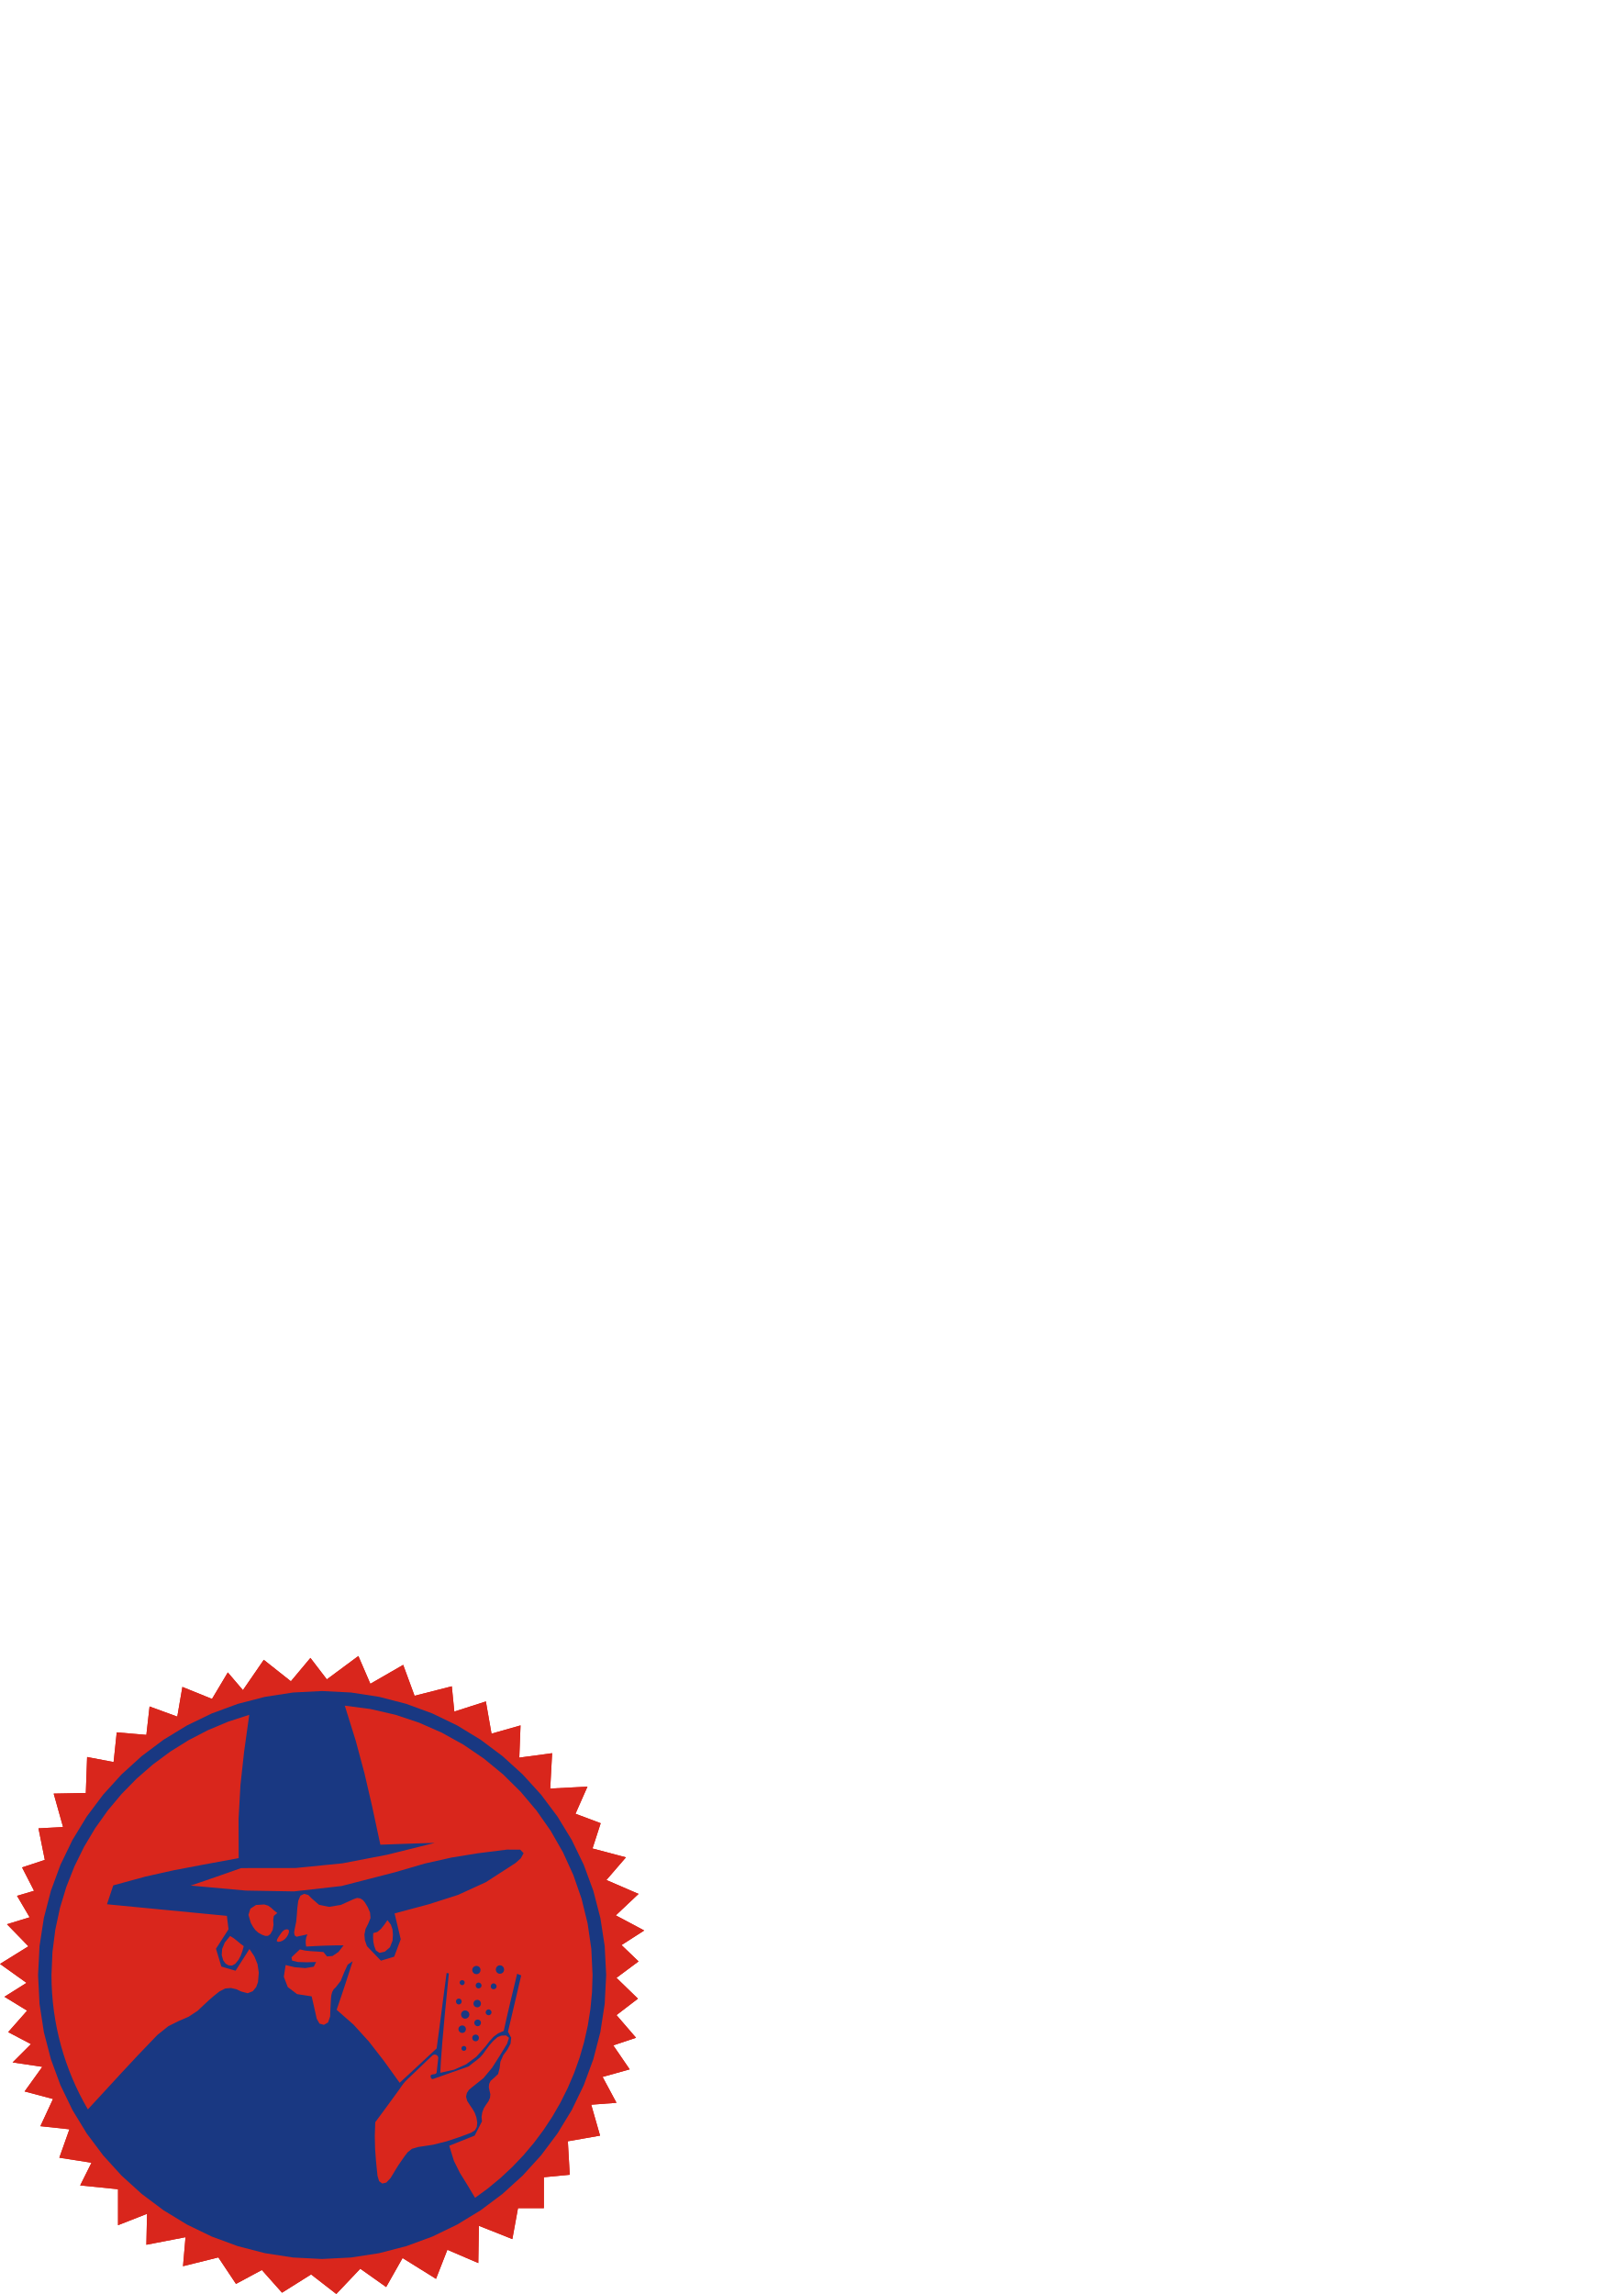
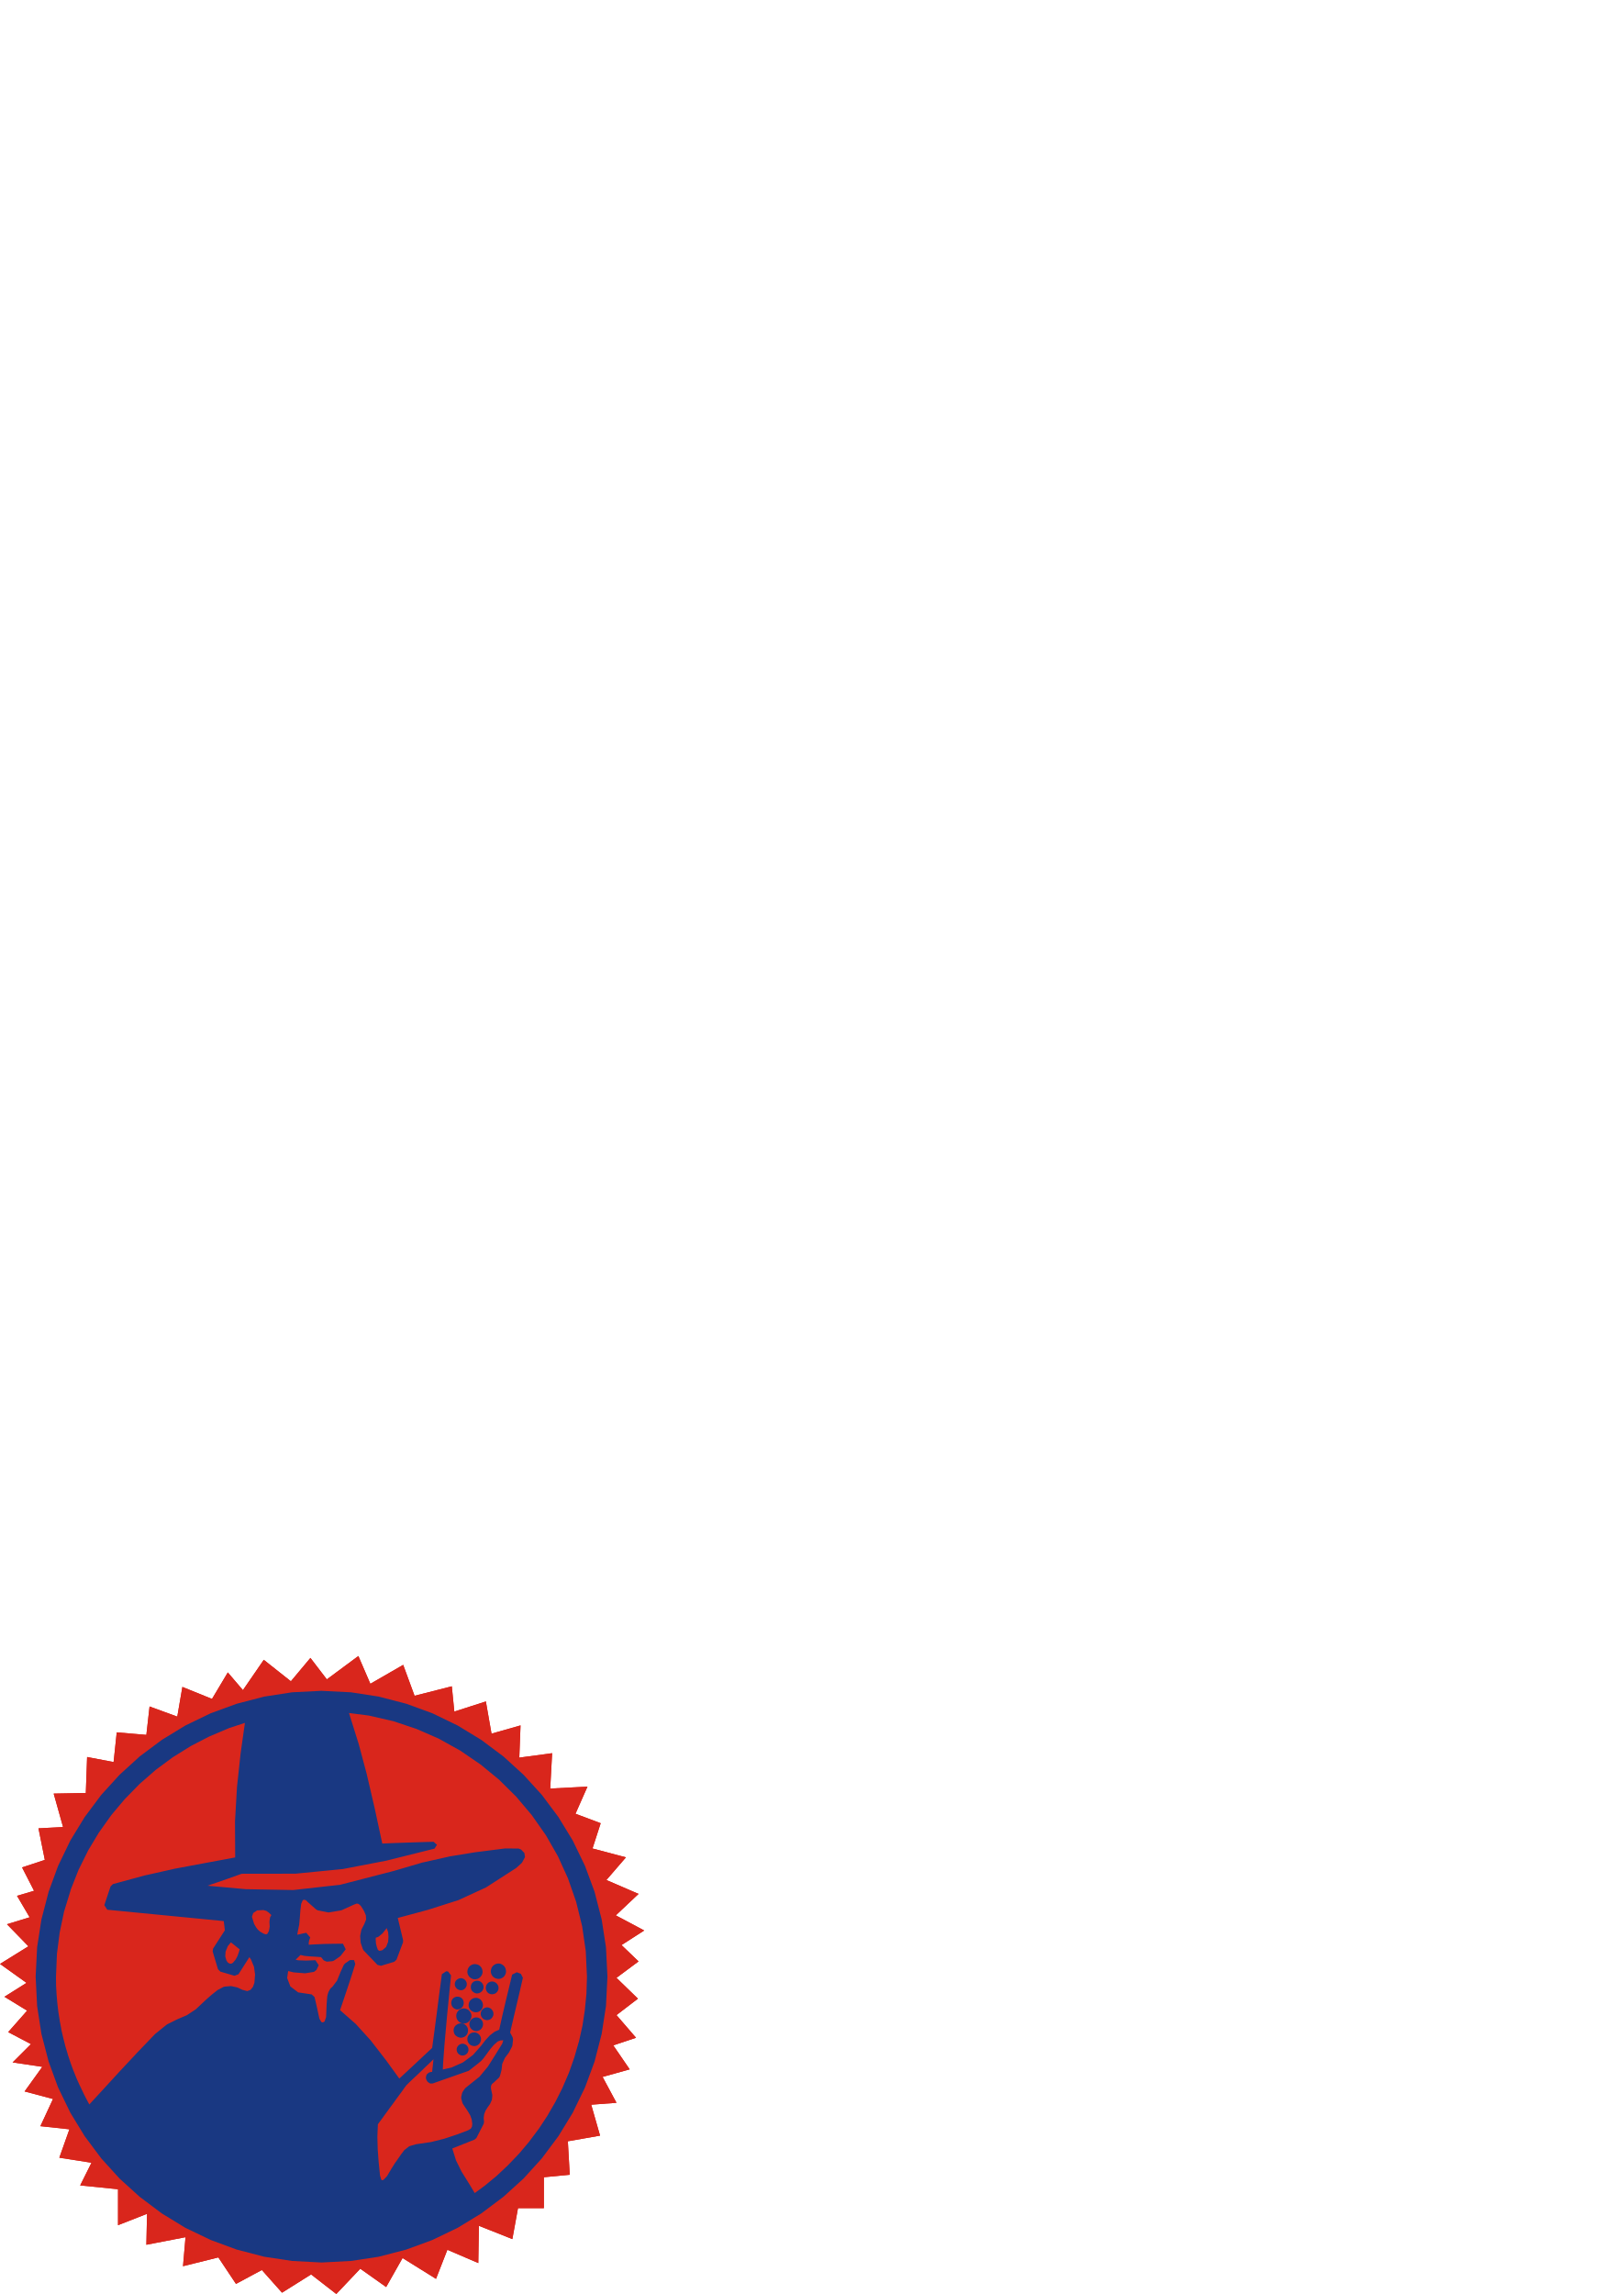
<svg xmlns="http://www.w3.org/2000/svg" id="svg3004" version="1.1" width="745" height="1052.5" xml:space="preserve">
  <defs id="defs3008" />
  <g id="g3893" transform="matrix(1.25,0,0,-1.25,0,1052.5)" style="display:inline">
    <path id="path3895" transform="matrix(0.8,0,0,-0.8,0,842)" d="M 164.438,759.781 149.969,770.5 l -7.531,-9.844 -8.969,10.719 -12.438,-9.844 -9.562,13.906 -6.938,-8.125 -7.25,12.156 -13.594,-5.5 -2.344,13.625 -12.719,-4.656 -1.469,13.031 -13.594,-1.156 -1.438,13.625 -12.156,-2.312 -0.594,16.5 -14.75,0.281 4.312,15.344 -11.281,0.594 2.906,14.469 -10.438,3.469 5.5,10.719 -7.812,2.312 5.781,9.844 -10.406,3.188 9.844,10.125 L 0,901.062 l 12.156,8.688 -10.125,6.375 10.406,6.375 -8.688,9.844 10.438,5.5 -8.406,8.406 13.625,2.031 -8.125,11.281 13.031,3.469 -5.781,12.469 13.312,1.438 -4.625,13.031 14.75,2.312 -5.188,10.406 17.375,1.75 0,16.5 13.312,-5.219 -0.312,14.187 17.969,-3.469 -1.156,13.312 16.219,-4.031 8.094,12.156 11.875,-6.375 9.25,10.406 13.344,-8.375 11.562,8.969 11,-11.594 11.875,8.406 7.531,-13.312 15.344,9.562 5.219,-13.344 14.188,6.094 0.281,-17.094 15.344,6.094 2.594,-14.188 11.875,0 0,-14.188 11.875,-1.156 -0.875,-15.344 14.781,-2.594 -4.062,-14.188 11.594,-0.875 -6.375,-11.875 12.438,-3.469 -7.531,-11 10.438,-3.5 L 282.875,924.531 292.719,917 282.875,907.438 293,899.906 l -7.812,-7.5 10.406,-6.688 -13.031,-6.938 10.438,-9.844 -14.75,-6.375 8.969,-10.406 -15.344,-4.062 3.75,-11.594 -11.562,-4.344 5.5,-12.438 -17.094,0.875 0.875,-16.219 -15.062,2.031 0.562,-14.781 -13.312,3.781 -2.594,-14.781 -14.469,4.656 -1.156,-11.594 -17.094,4.344 -5.219,-14.188 -15.062,8.688 z" style="fill:#d9261c;fill-opacity:1;fill-rule:nonzero;stroke:none" />
  </g>
  <g style="display:inline" transform="matrix(1.25,0,0,-1.25,0,1052.5)" id="g3032">
    <path style="fill:#d9261c;fill-opacity:1;fill-rule:nonzero;stroke:none" d="M 164.438,759.781 149.969,770.5 l -7.531,-9.844 -8.969,10.719 -12.438,-9.844 -9.562,13.906 -6.938,-8.125 -7.25,12.156 -13.594,-5.5 -2.344,13.625 -12.719,-4.656 -1.469,13.031 -13.594,-1.156 -1.438,13.625 -12.156,-2.312 -0.594,16.5 -14.75,0.281 4.312,15.344 -11.281,0.594 2.906,14.469 -10.438,3.469 5.5,10.719 -7.812,2.312 5.781,9.844 -10.406,3.188 9.844,10.125 L 0,901.062 l 12.156,8.688 -10.125,6.375 10.406,6.375 -8.688,9.844 10.438,5.5 -8.406,8.406 13.625,2.031 -8.125,11.281 13.031,3.469 -5.781,12.469 13.312,1.438 -4.625,13.031 14.75,2.312 -5.188,10.406 17.375,1.75 0,16.5 13.312,-5.219 -0.312,14.187 17.969,-3.469 -1.156,13.312 16.219,-4.031 8.094,12.156 11.875,-6.375 9.25,10.406 13.344,-8.375 11.562,8.969 11,-11.594 11.875,8.406 7.531,-13.312 15.344,9.562 5.219,-13.344 14.188,6.094 0.281,-17.094 15.344,6.094 2.594,-14.188 11.875,0 0,-14.188 11.875,-1.156 -0.875,-15.344 14.781,-2.594 -4.062,-14.188 11.594,-0.875 -6.375,-11.875 12.438,-3.469 -7.531,-11 10.438,-3.5 L 282.875,924.531 292.719,917 282.875,907.438 293,899.906 l -7.812,-7.5 10.406,-6.688 -13.031,-6.938 10.438,-9.844 -14.75,-6.375 8.969,-10.406 -15.344,-4.062 3.75,-11.594 -11.562,-4.344 5.5,-12.438 -17.094,0.875 0.875,-16.219 -15.062,2.031 0.562,-14.781 -13.312,3.781 -2.594,-14.781 -14.469,4.656 -1.156,-11.594 -17.094,4.344 -5.219,-14.188 -15.062,8.688 z M 147.5,774.5 l 13.547,0.684 13.156,2.008 12.698,3.265 12.174,4.456 11.582,5.58 10.925,6.637 10.2,7.628 9.409,8.552 8.552,9.409 7.628,10.2 6.637,10.925 5.58,11.582 4.456,12.174 3.265,12.698 2.008,13.156 L 280,907 l -0.684,13.547 -2.008,13.156 -3.265,12.698 -4.456,12.174 -5.58,11.582 -6.637,10.925 -7.628,10.2 -8.552,9.409 -9.409,8.552 -10.2,7.628 -10.925,6.637 -11.582,5.58 -12.174,4.456 -12.698,3.265 -13.156,2.008 -13.547,0.684 -13.547,-0.684 -13.156,-2.008 -12.698,-3.265 -12.174,-4.456 -11.582,-5.58 -10.925,-6.637 -10.2,-7.628 -9.409,-8.552 -8.552,-9.409 L 37.629,981.082 30.992,970.157 25.413,958.575 20.957,946.401 17.692,933.703 15.684,920.547 15,907 l 0.684,-13.547 2.008,-13.156 3.265,-12.698 4.456,-12.174 5.58,-11.582 6.637,-10.925 7.628,-10.2 8.552,-9.409 9.409,-8.552 10.2,-7.628 10.925,-6.637 11.582,-5.58 12.174,-4.456 12.698,-3.265 13.156,-2.008 z" transform="matrix(0.8,0,0,-0.8,0,842)" id="rect3106" />
  </g>
  <g id="g3012" transform="matrix(1.25,0,0,-1.25,0,1052.5)" style="display:inline">
-     <path d="m 222.513,117.084 -0.541,-10.614 -1.588,-10.317 -2.581,-9.967 -3.52,-9.563 -4.406,-9.106 -5.239,-8.595 -6.018,-8.031 -6.744,-7.413 -7.417,-6.741 -8.036,-6.016 -8.601,-5.237 -9.113,-4.405 -9.572,-3.52 -9.977,-2.58 -10.329,-1.587 -10.627,-0.541 -10.614,0.541 -10.317,1.587 -9.967,2.58 -9.563,3.52 -9.106,4.405 -8.595,5.237 -8.031,6.016 -7.413,6.741 -6.741,7.413 -6.016,8.031 -5.237,8.595 -4.405,9.106 -3.52,9.563 -2.58,9.967 -1.587,10.317 -0.541,10.614 0.541,10.614 1.587,10.317 2.58,9.967 3.52,9.563 4.405,9.106 5.237,8.595 6.016,8.031 6.741,7.413 7.413,6.741 8.031,6.016 8.595,5.237 9.106,4.405 9.563,3.52 9.967,2.58 10.317,1.587 10.614,0.541 10.627,-0.541 10.329,-1.587 9.977,-2.58 9.572,-3.52 9.113,-4.405 8.601,-5.237 8.036,-6.016 7.417,-6.741 6.744,-7.413 6.018,-8.031 5.239,-8.595 4.406,-9.106 3.52,-9.563 2.581,-9.967 1.588,-10.317 z m -4.999,0 -0.198,-6.292 -0.587,-6.192 -0.963,-6.08 -1.328,-5.955 -1.681,-5.818 -2.022,-5.669 -2.351,-5.508 -2.668,-5.334 -2.973,-5.148 -3.266,-4.949 -3.548,-4.738 -3.817,-4.515 -4.075,-4.279 -4.32,-4.031 -4.554,-3.771 -4.776,-3.498 -2.971,4.957 -2.607,4.202 -2.187,4.398 -1.712,5.545 9.327,3.731 2.686,5.223 -0.155,1.627 0.258,1.655 0.579,1.544 0.81,1.292 0.901,1.267 0.544,1.26 0.139,1.302 -0.316,1.393 -0.252,1.201 0.14,1.243 0.532,1.103 0.923,0.781 1.821,1.699 0.548,2.153 0.296,2.391 1.066,2.412 1.506,2.033 1.142,2.145 0.247,2.201 -1.18,2.201 1.303,5.559 1.121,4.775 1.121,4.775 1.303,5.559 -0.401,0.156 -0.345,0.142 -0.345,0.142 -0.401,0.156 -1.315,-5.469 -1.147,-4.762 -1.147,-4.888 -1.315,-5.847 -2.089,-0.92 -1.641,-1.235 -1.474,-1.612 -1.585,-2.053 -3.258,-3.654 -3.783,-2.8 -4.385,-1.961 -5.063,-1.135 0.217,4.221 0.511,6.83 0.93,10.426 1.476,15.008 -0.205,0.037 -0.205,0.037 -0.205,0.037 -0.205,0.037 -0.991,-7.462 -0.837,-6.406 -0.837,-6.392 -0.991,-7.42 -3.654,-3.408 -3.136,-2.925 -3.136,-2.911 -3.654,-3.366 -5.849,8.12 -5.464,7.036 -5.59,6.154 -6.227,5.476 1.687,4.948 1.4,4.192 1.33,4.08 1.477,4.612 -1.838,-1.272 -1.286,-2.804 -1.272,-3.154 -1.797,-2.321 -0.773,-0.739 -0.542,-0.977 -0.332,-1.201 -0.143,-1.411 -0.099,-1.716 -0.078,-1.492 -0.064,-1.492 -0.057,-1.716 -0.769,-2.195 -1.525,-0.873 -1.609,0.456 -1.021,1.792 -0.501,2.248 -0.431,1.912 -0.431,1.884 -0.501,2.164 -5.343,0.82 -3.433,2.603 -1.433,3.764 0.659,4.303 3.302,-0.79 3.917,-0.329 3.106,0.511 0.867,1.728 -3.404,-0.099 -3.236,0.09 -2.173,0.523 -0.215,1.202 0.73,0.717 0.688,0.654 0.744,0.696 0.898,0.843 2.024,-0.445 2.024,-0.208 2.164,-0.124 2.444,-0.194 1.312,-1.609 2.018,0.154 2.2,1.497 1.857,2.42 -3.572,-0.028 -3.292,-0.084 -3.292,-0.14 -3.572,-0.196 -0.161,1.14 -0.007,1.098 0.189,1.098 0.427,1.14 -0.746,-0.156 -0.634,-0.142 -0.634,-0.142 -0.746,-0.156 -1.225,-0.282 -0.687,0.487 -0.197,1.075 0.244,1.48 0.513,2.467 0.233,2.439 0.177,2.523 0.345,2.719 0.801,1.892 1.354,0.654 1.507,-0.395 1.263,-1.256 2.695,-2.355 3.703,-0.76 4.346,0.723 4.626,2.094 1.293,0.464 1.16,-0.166 0.978,-0.613 0.747,-0.879 1.068,-1.791 0.816,-1.903 0.173,-2.015 -0.863,-2.127 -0.962,-1.901 -0.409,-2.006 0.164,-2.104 0.759,-2.195 5.132,-5.331 4.866,1.461 2.404,6.399 -2.255,9.484 12.571,3.363 10.773,3.454 10.2,4.671 10.85,7.015 1.945,1.745 1.021,1.864 -1.245,1.291 -4.854,0.024 -10.759,-1.358 -9.619,-1.561 -9.745,-2.191 -11.137,-3.247 -19.458,-5.007 -17.457,-1.978 -17.709,0.302 -20.213,1.834 5,1.706 4.28,1.475 4.266,1.489 4.958,1.748 19.945,0.029 17.231,1.715 16.419,3.156 17.511,4.352 -5.359,-0.157 -4.611,-0.15 -4.625,-0.164 -5.401,-0.199 -3.026,14.102 -2.831,12.199 -3.166,11.807 -4.034,12.927 9.395,-1.23 9.102,-2.094 8.765,-2.914 8.386,-3.69 7.963,-4.423 7.497,-5.112 6.988,-5.757 6.436,-6.359 5.84,-6.917 5.202,-7.431 4.52,-7.901 3.795,-8.328 3.027,-8.711 2.215,-9.05 1.361,-9.346 z M 32.251,67.766 l -1.552,2.755 -1.464,2.807 -1.375,2.858 -1.284,2.906 -1.191,2.953 -1.097,2.998 -1.001,3.041 -0.903,3.082 -0.803,3.122 -0.702,3.159 -0.599,3.195 -0.494,3.228 -0.387,3.26 -0.279,3.29 -0.168,3.319 -0.057,3.345 0.356,8.407 1.049,8.219 1.714,8.001 2.349,7.754 2.954,7.478 3.531,7.172 4.079,6.837 4.598,6.473 5.087,6.08 5.548,5.657 5.98,5.205 6.382,4.724 6.755,4.213 7.1,3.673 7.415,3.104 7.701,2.505 -1.886,-13.528 -1.341,-12.213 -0.697,-12.493 0.044,-14.368 -12.932,-2.381 -10.841,-2.059 -10.463,-2.339 -11.799,-3.22 -2.313,-6.939 44.022,-4.253 0.156,-1.347 0.142,-1.144 0.142,-1.13 0.156,-1.304 -4.601,-7.133 1.981,-6.559 5.212,-1.523 5.093,7.976 1.812,-2.719 1.154,-2.859 0.455,-3.11 -0.287,-3.474 -0.653,-1.795 -1.268,-1.544 -1.856,-0.732 -2.416,0.639 -1.772,0.839 -1.996,0.448 -2.108,-0.196 -2.108,-1.091 -2.118,-1.695 -1.734,-1.513 -1.804,-1.681 -2.328,-2.199 -3.326,-2.195 -3.585,-1.545 -3.823,-1.894 L 57.769,95.074 50.728,87.732 44.758,81.336 38.914,74.981 z m 52.229,63.644 -1.97,-2.396 -0.977,-2.389 -0.138,-2.235 0.548,-1.934 0.845,-1.174 1.16,-0.663 1.258,-0.062 1.139,0.631 1.182,1.434 0.832,1.532 0.609,1.672 0.511,1.854 -1.243,0.919 -1.201,1.003 -1.229,0.975 z m 17.31,8.431 -1.25,0.983 -1.026,0.948 -1.082,0.766 -1.418,0.437 -3.057,-0.201 -2.036,-1.348 -0.72,-2.271 0.888,-2.971 0.809,-1.453 0.851,-1.159 1.047,-0.935 1.397,-0.781 1.173,-0.414 0.991,0.013 0.879,0.642 0.837,1.475 0.321,1.871 -0.106,1.794 0.216,1.528 z m 35.217,-7.387 1.519,0.442 1.344,1.134 1.218,1.54 1.141,1.659 1.246,-1.66 0.61,-1.772 0.148,-1.94 -0.139,-2.164 -0.966,-2.448 -1.841,-1.581 -1.967,-0.462 -1.344,0.909 -0.613,1.631 -0.319,1.568 -0.096,1.554 z m -31.71,-1.343 -0.648,-0.764 -0.788,-0.589 -0.872,-0.379 -0.9,-0.134 -0.494,0.259 0.121,0.637 0.457,0.804 0.513,0.762 0.704,0.999 0.62,0.67 0.648,0.377 0.788,0.118 0.575,-0.305 0.05,-0.739 -0.3,-0.907 z m 71.106,-12.162 -0.118,-0.622 -0.321,-0.497 -0.475,-0.329 -0.58,-0.119 -0.622,0.119 -0.497,0.329 -0.329,0.497 -0.119,0.622 0.119,0.58 0.329,0.475 0.497,0.321 0.622,0.118 0.58,-0.118 0.475,-0.321 0.321,-0.475 z m 8.655,0.149 -0.119,-0.623 -0.329,-0.497 -0.497,-0.329 -0.623,-0.119 -0.579,0.119 -0.474,0.329 -0.321,0.497 -0.118,0.623 0.118,0.591 0.321,0.5 0.474,0.346 0.579,0.129 0.623,-0.129 0.497,-0.346 0.329,-0.5 z m -2.761,-6.193 -0.091,-0.415 -0.245,-0.331 -0.357,-0.219 -0.427,-0.079 -0.415,0.079 -0.331,0.219 -0.219,0.331 -0.079,0.415 0.079,0.427 0.219,0.357 0.331,0.245 0.415,0.091 0.427,-0.091 0.357,-0.245 0.245,-0.357 z m -5.521,0.298 -0.091,-0.384 -0.245,-0.335 -0.357,-0.237 -0.427,-0.09 -0.415,0.09 -0.331,0.237 -0.219,0.335 -0.079,0.384 0.079,0.427 0.219,0.357 0.331,0.245 0.415,0.091 0.427,-0.091 0.357,-0.245 0.245,-0.357 z m -6.193,1.119 -0.077,-0.372 -0.203,-0.309 -0.287,-0.211 -0.329,-0.078 -0.372,0.078 -0.309,0.211 -0.211,0.309 -0.078,0.372 0.078,0.36 0.211,0.283 0.309,0.185 0.372,0.066 0.329,-0.066 0.287,-0.185 0.203,-0.283 z m -1.119,-6.939 -0.079,-0.427 -0.219,-0.357 -0.331,-0.245 -0.415,-0.091 -0.415,0.091 -0.331,0.245 -0.219,0.357 -0.079,0.427 0.079,0.415 0.219,0.331 0.331,0.219 0.415,0.079 0.415,-0.079 0.331,-0.219 0.219,-0.331 z m 7.088,-0.821 -0.105,-0.525 -0.287,-0.427 -0.427,-0.287 -0.525,-0.105 -0.568,0.105 -0.449,0.287 -0.295,0.427 -0.106,0.525 0.106,0.568 0.295,0.449 0.449,0.295 0.568,0.106 0.525,-0.106 0.427,-0.295 0.287,-0.449 z m 3.88,-3.208 -0.09,-0.384 -0.237,-0.335 -0.335,-0.237 -0.384,-0.09 -0.427,0.09 -0.357,0.237 -0.245,0.335 -0.091,0.384 0.091,0.427 0.245,0.357 0.357,0.245 0.427,0.091 0.384,-0.091 0.335,-0.245 0.237,-0.357 z m -8.133,-0.746 -0.129,-0.623 -0.346,-0.497 -0.5,-0.329 -0.591,-0.119 -0.579,0.119 -0.474,0.329 -0.321,0.497 -0.118,0.623 0.118,0.579 0.321,0.474 0.474,0.321 0.579,0.118 0.591,-0.118 0.5,-0.321 0.346,-0.474 z m 4.253,-3.059 -0.092,-0.482 -0.253,-0.405 -0.379,-0.279 -0.47,-0.104 -0.481,0.104 -0.405,0.279 -0.279,0.405 -0.104,0.482 0.104,0.47 0.279,0.379 0.405,0.253 0.481,0.092 0.47,-0.092 0.379,-0.253 0.253,-0.379 z m -5.521,-2.313 -0.105,-0.568 -0.287,-0.449 -0.427,-0.295 -0.525,-0.106 -0.536,0.106 -0.452,0.295 -0.312,0.449 -0.117,0.568 0.117,0.525 0.312,0.427 0.452,0.287 0.536,0.105 0.525,-0.105 0.427,-0.287 0.287,-0.427 z m 4.775,-3.208 -0.092,-0.513 -0.253,-0.401 -0.379,-0.261 -0.47,-0.093 -0.513,0.093 -0.401,0.261 -0.261,0.401 -0.093,0.513 0.093,0.47 0.261,0.379 0.401,0.253 0.513,0.092 0.47,-0.092 0.379,-0.253 0.253,-0.379 z m -4.626,-3.88 -0.067,-0.36 -0.185,-0.283 -0.283,-0.185 -0.36,-0.066 -0.36,0.066 -0.283,0.185 -0.185,0.283 -0.066,0.36 0.066,0.36 0.185,0.283 0.283,0.185 0.36,0.066 0.36,-0.066 0.283,-0.185 0.185,-0.283 z m -33.427,-27.084 -0.176,-5.071 0.111,-4.666 0.349,-4.722 0.538,-5.239 0.589,-1.954 1.155,-0.863 1.477,0.34 1.554,1.655 1.082,1.77 0.914,1.532 0.942,1.504 1.166,1.686 1.039,1.504 1.172,1.518 1.577,1.238 2.256,0.665 5.476,0.826 4.979,1.253 4.601,1.519 4.343,1.624 1.406,0.873 0.721,1.244 0.161,1.566 -0.273,1.839 -0.62,1.755 -0.816,1.426 -0.956,1.384 -1.04,1.629 -0.403,1.525 0.31,1.385 0.786,1.161 1.024,0.853 4.262,3.397 3.199,3.859 2.695,4.223 2.751,4.488 0.743,2.242 -1.069,0.864 -1.783,-0.073 -1.398,-0.57 -1.616,-1.441 -1.294,-1.469 -1.182,-1.581 -1.28,-1.777 -1.057,-1.172 -1.246,-1.039 -1.4,-1.053 -1.519,-1.214 -3.552,-1.247 -3.042,-1.066 -3.028,-1.066 -3.51,-1.247 -0.429,0.108 -0.317,0.479 -0.093,0.577 0.243,0.402 0.64,0.171 0.619,0.08 0.493,0.178 0.262,0.465 0.156,1.458 0.142,1.256 0.142,1.242 0.156,1.417 -0.189,0.613 -0.539,0.431 -0.678,0.152 -0.609,-0.226 -2.495,-2.362 -2.131,-2.04 -2.131,-2.04 -2.495,-2.362 -0.963,-0.986 -0.753,-0.916 -0.697,-0.972 L 146.409,74.854 144.101,71.69 142.109,68.959 140.103,66.229 137.753,63.065" style="fill:#193882;fill-opacity:1;fill-rule:evenodd;stroke:none" id="path3022" />
+     <path style="fill:#193882;fill-opacity:1;fill-rule:evenodd;stroke:none" d="m 117.956,11.562 -10.565,0.559 -0.124,0 -10.254,1.554 -0.124,0.031 -9.912,2.579 -0.124,0.031 -9.508,3.511 -0.124,0.062 -9.073,4.35 -0.124,0.062 -8.545,5.22 -0.093,0.062 -7.986,5.997 -0.093,0.062 -7.364,6.681 -0.093,0.093 -6.712,7.395 -0.062,0.093 -5.966,7.986 -0.062,0.093 -5.22,8.545 -0.062,0.124 -4.381,9.042 -0.062,0.124 -3.48,9.508 -0.031,0.124 -2.579,9.912 -0.031,0.124 -1.585,10.254 0,0.124 -0.528,10.565 0,0.124 0.528,10.534 0,0.124 1.585,10.254 0.031,0.124 2.579,9.912 0.031,0.124 3.48,9.508 0.062,0.124 4.381,9.073 0.062,0.124 5.22,8.545 0.062,0.093 5.966,7.986 0.062,0.093 6.712,7.364 0.093,0.093 7.364,6.712 0.093,0.062 7.986,5.966 0.093,0.062 8.545,5.22 0.124,0.062 9.073,4.381 0.124,0.062 9.508,3.48 0.124,0.031 9.912,2.579 0.124,0.031 10.254,1.585 0.124,0 10.565,0.528 0.124,0 10.565,-0.528 0.124,0 10.254,-1.585 0.124,-0.031 9.912,-2.579 0.124,-0.031 9.539,-3.48 0.124,-0.062 9.042,-4.381 0.124,-0.062 8.576,-5.22 0.093,-0.062 7.986,-5.966 0.093,-0.062 7.364,-6.712 0.093,-0.093 6.712,-7.364 0.062,-0.093 5.966,-7.986 0.062,-0.093 5.22,-8.545 0.062,-0.124 4.381,-9.073 0.062,-0.124 3.511,-9.508 0.031,-0.124 2.548,-9.912 0.031,-0.124 1.585,-10.254 0,-0.124 0.528,-10.534 0,-0.124 -0.528,-10.565 0,-0.124 -1.585,-10.254 -0.031,-0.124 -2.548,-9.912 -0.031,-0.124 -3.511,-9.508 -0.062,-0.124 -4.381,-9.042 -0.062,-0.124 -5.22,-8.545 -0.062,-0.093 -5.966,-7.986 -0.062,-0.093 -6.712,-7.395 -0.093,-0.093 -7.364,-6.681 -0.093,-0.062 -7.986,-5.997 -0.093,-0.062 -8.576,-5.22 -0.124,-0.062 -9.042,-4.35 -0.124,-0.062 -9.539,-3.511 -0.124,-0.031 -9.912,-2.579 -0.124,-0.031 -10.254,-1.554 -0.124,0 -10.564,-0.559 z m 56.303,25.479 3.542,2.61 0.062,0.031 4.412,3.635 0.062,0.062 4.164,3.915 4.008,4.195 0.062,0.062 3.698,4.381 0.031,0.062 3.418,4.568 0.062,0.062 3.169,4.816 0.031,0.062 2.89,5.003 0.031,0.062 2.579,5.127 0.031,0.093 2.299,5.344 0.031,0.062 1.926,5.5 0.031,0.062 1.647,5.717 0.031,0 1.274,5.748 0.031,0.093 0.901,5.873 0,0.062 0.59,5.997 0,0.093 0.186,6.09 0,0.093 -0.435,9.322 -1.336,9.166 -0.031,0.124 -2.144,8.731 -0.031,0.124 -2.952,8.452 -0.031,0.093 -3.667,8.079 -0.062,0.124 -4.381,7.644 -0.062,0.093 -5.034,7.178 -0.062,0.093 -5.748,6.805 -6.214,6.152 -0.093,0.093 -6.774,5.562 -0.093,0.062 -7.271,4.972 -0.093,0.062 -7.706,4.288 -0.093,0.062 -8.265,3.604 -8.452,2.828 -0.124,0.031 -8.793,2.02 -0.124,0.031 -7.271,0.932 3.418,-10.937 0.031,-0.031 3.138,-11.745 0,-0.062 2.828,-12.149 2.796,-12.988 4.288,0.186 0.031,0 4.599,0.155 4.568,0.155 5.344,0.155 1.247,-1.112 -0.905,-1.405 -17.432,-4.35 -0.062,-0.031 -16.313,-3.138 -0.124,0 -17.121,-1.678 -0.124,0 -19.607,-0.031 -4.723,-1.678 -4.257,-1.491 -0.031,0 -3.542,-1.212 14.045,-1.274 0.093,0 17.338,-0.311 0.031,0 17.152,1.926 0.155,0.031 19.141,4.941 0.062,0 11,3.232 0.093,0 9.695,2.175 0.062,0.031 9.57,1.554 0.062,0 10.689,1.367 0.155,0 4.847,-0.031 0.932,-0.373 1.212,-1.274 0.218,-1.491 -0.994,-1.864 -0.28,-0.373 -1.926,-1.74 -0.186,-0.124 -10.813,-6.96 -0.155,-0.093 -10.13,-4.661 -0.124,-0.031 -10.72,-3.418 -0.062,-0.031 -11.31,-3.045 1.958,-8.172 -0.031,-0.777 -2.393,-6.37 -0.839,-0.777 -4.847,-1.46 -1.305,0.342 -5.096,5.313 -0.28,0.497 -0.746,2.175 -0.062,0.311 -0.155,2.082 0,0.342 0.404,2.02 0.124,0.342 0.963,1.864 0.684,1.709 -0.093,1.523 -0.653,1.523 -0.093,0.186 -0.963,1.554 -0.031,0.031 -0.497,0.559 -0.559,0.373 -0.559,0.093 -0.901,-0.342 -0.093,-0.031 -4.505,-2.051 -0.311,-0.093 -4.319,-0.715 -0.466,0 -3.698,0.746 -0.591,0.311 -2.672,2.361 -0.062,0.031 -1.056,1.025 -0.684,0.186 -0.466,-0.217 -0.559,-1.305 -0.311,-2.455 0,-0.062 -0.186,-2.455 0,-0.031 -0.218,-2.424 0,-0.124 -0.497,-2.424 0,-0.031 -0.217,-1.212 0.031,-0.124 0.466,0.093 0.031,0.031 0.684,0.124 0.062,0.031 0.559,0.124 0.062,0.031 0.653,0.124 0.746,0.155 1.46,-1.74 -0.404,-1.025 -0.155,-0.932 0,-0.684 2.393,0.124 3.263,0.155 0.031,0 3.263,0.062 0.031,0 3.573,0.031 1.025,-2.051 -1.864,-2.393 -0.311,-0.28 -2.175,-1.491 -0.621,-0.217 -2.02,-0.155 -1.088,0.466 -0.963,1.181 -1.833,0.155 -0.062,0 -2.082,0.124 -0.062,0 -2.02,0.186 -0.155,0.031 -1.336,0.311 -0.373,-0.373 -0.746,-0.715 -0.684,-0.653 0.963,-0.218 2.921,-0.093 0.093,0 3.294,0.124 1.212,-1.833 -0.839,-1.74 -0.932,-0.715 -3.107,-0.497 -0.311,0 -3.884,0.311 -0.217,0.031 -1.926,0.466 -0.373,-2.548 1.181,-3.107 2.859,-2.175 4.972,-0.746 1.056,-0.994 0.497,-2.144 0.435,-1.895 0.404,-1.895 0.435,-1.989 0.715,-1.212 0.559,-0.155 0.621,0.342 0.559,1.616 0.062,1.491 0.062,1.46 0.062,1.491 0,0.031 0.124,1.709 0,0.031 0.124,1.398 0.031,0.218 0.342,1.212 0.124,0.28 0.528,0.963 0.249,0.311 0.621,0.559 0.031,0.031 1.647,2.175 1.212,2.983 0,0.031 1.274,2.765 0.435,0.528 1.833,1.274 1.507,-0.022 0.45,-1.438 -1.46,-4.599 -1.336,-4.039 -1.398,-4.164 -1.398,-4.133 5.562,-4.878 0.124,-0.093 5.562,-6.121 0.062,-0.093 5.407,-6.991 0.031,-0.031 5.003,-6.898 2.548,2.361 3.107,2.89 3.107,2.921 3.294,3.076 0.932,6.898 0,0.031 0.839,6.339 0.808,6.37 0.994,7.426 1.616,1.088 0.093,-0.031 0.124,-0.031 0.031,0 0.031,0 0.187,-0.031 0.031,0 0.186,-0.031 1.056,-1.398 -1.46,-14.915 -0.932,-10.347 0,-0.031 -0.497,-6.743 0,-0.031 -0.124,-2.486 3.138,0.715 0.031,0 4.226,1.895 3.573,2.641 0.062,0.031 2.983,3.387 0.062,0.062 1.523,1.989 0.093,0.093 1.46,1.585 0.155,0.155 1.616,1.243 0.28,0.155 1.491,0.653 1.15,5.158 1.15,4.878 0,0.031 1.15,4.723 1.305,5.438 1.74,0.87 0.373,-0.155 0.311,-0.124 0.062,-0.031 0.28,-0.093 0.062,-0.031 0.373,-0.155 0.746,-1.46 -1.274,-5.531 -1.119,-4.754 -1.119,-4.754 0,-0.031 -1.181,-5.003 0.932,-1.771 0.155,-0.777 -0.249,-2.175 -0.124,-0.435 -1.119,-2.144 -0.124,-0.186 -1.398,-1.864 -0.963,-2.144 -0.249,-2.175 -0.031,-0.155 -0.559,-2.144 -0.373,-0.621 -1.802,-1.678 -0.062,-0.062 -0.715,-0.591 -0.311,-0.621 -0.062,-0.839 0.186,-0.963 0.311,-1.398 0.031,-0.404 -0.124,-1.305 -0.093,-0.404 -0.559,-1.243 -0.124,-0.218 -0.87,-1.212 -0.031,-0.062 -0.684,-1.088 -0.497,-1.274 -0.186,-1.398 0.124,-1.429 -0.124,-0.715 -2.672,-5.22 -0.684,-0.59 -8.172,-3.263 1.367,-4.381 2.02,-4.07 0.062,-0.124 2.517,-4.039 0.031,-0.031 2.237,-3.729 z m -33.993,4.723 0.497,0.124 1.243,1.305 0.062,0.062 0.901,1.523 0.031,0.031 0.87,1.491 0.031,0.031 0.932,1.491 0.031,0.062 1.181,1.647 0,0.031 1.025,1.46 0.031,0.062 1.15,1.523 0.217,0.249 1.585,1.243 0.435,0.218 2.237,0.653 0.186,0.031 5.313,0.777 0.124,0.031 4.723,1.181 0.093,0.031 4.474,1.491 0.031,0 4.164,1.585 0.994,0.59 0.435,0.777 0.093,1.056 -0.217,1.585 -0.497,1.398 -0.031,0.062 -0.777,1.336 -0.87,1.336 -0.031,0 -1.056,1.616 -0.155,0.373 -0.404,1.523 0,0.621 0.311,1.367 0.186,0.435 0.777,1.15 0.249,0.28 1.025,0.839 4.164,3.325 2.983,3.604 0.093,0.124 2.579,4.07 2.672,4.319 0.404,1.243 -1.088,-0.062 -0.963,-0.373 -1.336,-1.181 -0.062,-0.062 -0.062,-0.062 -1.088,-1.274 -0.062,-0.062 -1.119,-1.491 0,-0.031 -1.274,-1.709 -0.062,-0.124 -1.056,-1.181 -0.155,-0.124 -1.243,-1.025 -0.031,-0.031 -1.336,-1.025 -0.031,-0.031 -1.491,-1.181 -0.373,-0.218 -3.542,-1.243 -3.014,-1.056 -3.014,-1.056 -3.48,-1.243 -0.777,-0.031 -0.435,0.124 -0.715,0.528 -0.311,0.466 -0.217,0.528 -0.093,0.59 0.218,0.901 0.249,0.373 0.684,0.528 0.621,0.186 0.249,0.031 0.28,0.031 0.093,0.994 0,0.031 0.155,1.212 0,0.031 0.124,1.212 0,0.031 0.124,1.088 -0.031,0 -2.237,-2.175 -0.031,0 -2.082,-2.02 -2.113,-2.02 -0.031,0 -2.455,-2.33 -0.031,-0.031 -0.839,-0.839 -0.093,-0.093 -0.59,-0.777 -0.062,-0.062 -0.621,-0.901 -0.808,-1.15 -0.031,0 -2.299,-3.138 0,-0.031 -1.989,-2.672 0,-0.031 -1.989,-2.703 0,-0.031 -2.082,-2.828 -0.186,-4.537 0,-0.062 0,-0.031 0.124,-4.505 0,-0.062 0.342,-4.599 0,-0.031 0.497,-4.909 0,-0.031 0.466,-1.554 z m -107.479,27.81 5.438,5.904 5.811,6.339 5.935,6.339 0,0.031 7.022,7.302 0.124,0.093 4.008,3.232 0.218,0.155 3.791,1.895 0.093,0.031 3.356,1.429 3.294,2.175 2.175,2.051 1.802,1.678 0.031,0.031 1.709,1.491 0.031,0.031 2.113,1.678 0.218,0.155 2.082,1.088 0.466,0.124 2.113,0.186 0.404,-0.031 1.989,-0.435 0.28,-0.093 1.616,-0.777 1.864,-0.497 1.212,0.466 0.87,1.088 0.528,1.46 0.249,3.076 -0.404,2.859 -1.056,2.548 -0.031,0.093 -0.59,0.87 -4.008,-6.277 -1.46,-0.559 -5.189,1.523 -0.87,0.87 -1.958,6.525 0.155,1.056 4.319,6.712 -0.093,0.839 -0.124,1.088 0,0.031 -0.155,1.088 0,0.031 -0.031,0.311 -42.755,4.164 -1.088,1.678 2.299,6.898 0.87,0.839 11.745,3.2 0.062,0 10.409,2.33 0.031,0.031 10.782,2.02 11.839,2.206 -0.062,13.175 0,0.062 0.715,12.429 0,0.062 1.305,12.149 0,0.062 1.616,11.435 -5.624,-1.833 -0.093,-0.031 -7.178,-3.045 -0.093,-0.031 -6.867,-3.542 -0.093,-0.062 -6.525,-4.07 -0.031,-0.031 -0.062,-0.031 -6.183,-4.568 -0.062,-0.062 -5.811,-5.065 -5.438,-5.562 -0.062,-0.062 -4.94,-5.873 -0.062,-0.093 -4.443,-6.246 -0.031,-0.031 -0.031,-0.062 -3.977,-6.618 -0.031,-0.093 -3.449,-6.96 -0.031,-0.093 -2.859,-7.24 0.031,0 -2.361,-7.706 -0.031,0 -1.616,-7.737 -0.031,-0.124 -1.025,-7.955 0,-0.093 -0.342,-8.203 0,-0.062 0.031,-3.2 0,-0.062 0.186,-3.2 0,-0.062 0.28,-3.169 0,-0.031 0.373,-3.169 0,-0.031 0.497,-3.107 0,-0.062 0.59,-3.138 -0.031,0 0.715,-3.076 0,-0.031 0.777,-3.014 0,-0.062 0.901,-2.983 -0.031,0 0.994,-2.983 0,-0.031 1.056,-2.89 0.031,-0.062 1.15,-2.828 0,-0.031 1.274,-2.828 0.031,-0.031 1.336,-2.797 0,-0.031 1.398,-2.704 0.031,-0.031 z m 136.78,17.96 -0.342,0.062 -0.497,0.218 -0.28,0.186 -0.342,0.342 -0.186,0.28 -0.186,0.404 -0.093,0.373 0,0.653 0.093,0.342 0.186,0.373 0.186,0.28 0.342,0.342 0.28,0.186 0.497,0.218 0.342,0.062 0.435,0 0.373,-0.062 0.497,-0.218 0.28,-0.186 0.342,-0.342 0.186,-0.28 0.217,-0.497 0.062,-0.342 0,-0.435 -0.062,-0.373 -0.217,-0.497 -0.186,-0.28 -0.342,-0.342 -0.28,-0.186 -0.497,-0.218 -0.373,-0.062 z m 4.319,3.48 -0.528,0.093 -0.528,0.218 -0.404,0.28 -0.342,0.373 -0.249,0.404 -0.186,0.435 -0.093,0.497 0,0.497 0.093,0.466 0.218,0.466 0.249,0.373 0.373,0.373 0.404,0.249 0.466,0.186 0.528,0.093 0.466,0 0.466,-0.093 0.466,-0.218 0.373,-0.249 0.342,-0.342 0.249,-0.373 0.218,-0.466 0.093,-0.466 0,-0.497 -0.093,-0.497 -0.186,-0.435 -0.249,-0.404 -0.311,-0.342 -0.373,-0.28 -0.528,-0.249 -0.466,-0.093 z m -4.909,3.045 -0.062,0.031 -0.528,0.124 -0.373,0.155 -0.466,0.28 -0.404,0.342 -0.311,0.435 -0.217,0.559 -0.093,0.59 0,0.435 0.093,0.497 0.217,0.497 0.311,0.435 0.404,0.342 0.466,0.28 0.373,0.155 0.528,0.124 0.559,0 0.528,-0.124 0.466,-0.186 0.404,-0.28 0.311,-0.311 0.311,-0.435 0.217,-0.497 0.093,-0.497 0,-0.435 -0.093,-0.59 -0.217,-0.559 -0.311,-0.435 -0.311,-0.311 -0.404,-0.28 -0.466,-0.186 -0.528,-0.124 z m 5.593,2.455 -0.466,0.093 -0.497,0.218 -0.404,0.28 -0.311,0.311 -0.28,0.404 -0.218,0.497 -0.093,0.497 0,0.497 0.093,0.466 0.249,0.528 0.28,0.373 0.342,0.311 0.404,0.249 0.435,0.186 0.466,0.093 0.497,0 0.466,-0.093 0.435,-0.186 0.404,-0.249 0.373,-0.373 0.249,-0.373 0.218,-0.466 0.093,-0.466 0,-0.497 -0.093,-0.497 -0.186,-0.435 -0.249,-0.404 -0.342,-0.373 -0.404,-0.28 -0.497,-0.218 -0.466,-0.093 z m -4.599,2.734 -0.031,0.031 -0.559,0.124 -0.466,0.218 -0.466,0.342 -0.311,0.311 -0.342,0.497 -0.218,0.528 -0.093,0.621 0,0.404 0.093,0.559 0.249,0.528 0.342,0.466 0.311,0.311 0.466,0.311 0.435,0.186 0.559,0.124 0.559,0 0.59,-0.124 0.404,-0.155 0.497,-0.311 0.342,-0.342 0.342,-0.466 0.217,-0.404 0.155,-0.559 0,-0.653 -0.155,-0.621 -0.186,-0.404 -0.342,-0.497 -0.342,-0.342 -0.497,-0.342 -0.435,-0.186 -0.59,-0.124 z m 8.638,1.274 -0.466,0.124 -0.373,0.124 -0.373,0.218 -0.373,0.373 -0.249,0.342 -0.249,0.528 -0.062,0.373 0,0.404 0.062,0.435 0.249,0.559 0.249,0.342 0.311,0.311 0.373,0.249 0.435,0.186 0.404,0.093 0.559,0 0.404,-0.093 0.528,-0.249 0.311,-0.249 0.217,-0.249 0.249,-0.342 0.218,-0.466 0.093,-0.435 0,-0.59 -0.093,-0.373 -0.218,-0.435 -0.249,-0.342 -0.28,-0.311 -0.311,-0.218 -0.466,-0.186 -0.404,-0.093 -0.497,-0.031 z m -4.133,2.89 -0.559,0.093 -0.497,0.217 -0.466,0.311 -0.342,0.311 -0.28,0.404 -0.186,0.466 -0.124,0.528 0,0.559 0.124,0.559 0.155,0.373 0.28,0.466 0.435,0.435 0.466,0.28 0.435,0.186 0.559,0.093 0.466,0 0.497,-0.093 0.435,-0.186 0.435,-0.28 0.404,-0.435 0.28,-0.466 0.155,-0.373 0.124,-0.559 0,-0.559 -0.124,-0.528 -0.186,-0.466 -0.28,-0.404 -0.311,-0.311 -0.435,-0.311 -0.497,-0.217 -0.497,-0.093 -0.466,0 z m -6.805,1.025 -0.435,0.124 -0.528,0.249 -0.311,0.249 -0.311,0.342 -0.217,0.373 -0.124,0.373 -0.093,0.404 0,0.559 0.093,0.435 0.186,0.466 0.217,0.311 0.311,0.311 0.311,0.218 0.466,0.186 0.404,0.093 0.559,0 0.435,-0.093 0.466,-0.186 0.311,-0.218 0.311,-0.311 0.217,-0.311 0.186,-0.466 0.093,-0.435 0,-0.559 -0.093,-0.404 -0.124,-0.373 -0.217,-0.373 -0.311,-0.342 -0.311,-0.249 -0.528,-0.249 -0.435,-0.093 -0.528,-0.031 z m 12.771,5.593 -0.435,0.062 -0.559,0.218 -0.311,0.217 -0.342,0.373 -0.218,0.342 -0.155,0.404 -0.093,0.404 0,0.559 0.093,0.435 0.155,0.404 0.218,0.342 0.28,0.311 0.311,0.249 0.528,0.249 0.435,0.093 0.559,0 0.404,-0.093 0.435,-0.186 0.373,-0.249 0.311,-0.311 0.249,-0.342 0.218,-0.466 0.093,-0.435 0,-0.559 -0.093,-0.404 -0.218,-0.466 -0.249,-0.342 -0.373,-0.373 -0.373,-0.217 -0.466,-0.155 -0.404,-0.062 z m -5.562,0.28 -0.435,0.124 -0.466,0.218 -0.342,0.249 -0.311,0.28 -0.217,0.311 -0.218,0.559 -0.062,0.404 0,0.373 0.062,0.404 0.155,0.466 0.217,0.373 0.435,0.435 0.342,0.217 0.404,0.155 0.404,0.093 0.559,0 0.435,-0.093 0.404,-0.155 0.342,-0.217 0.373,-0.373 0.249,-0.373 0.186,-0.435 0.093,-0.404 0,-0.559 -0.093,-0.404 -0.249,-0.528 -0.249,-0.311 -0.249,-0.218 -0.342,-0.249 -0.466,-0.218 -0.435,-0.093 -0.528,-0.031 z m -5.873,1.181 -0.497,0.124 -0.435,0.186 -0.311,0.217 -0.28,0.28 -0.218,0.28 -0.249,0.559 -0.062,0.373 0,0.435 0.062,0.373 0.249,0.559 0.218,0.28 0.373,0.311 0.311,0.186 0.435,0.186 0.373,0.062 0.435,0 0.342,-0.062 0.497,-0.218 0.28,-0.186 0.342,-0.342 0.186,-0.28 0.186,-0.404 0.093,-0.373 0,-0.621 -0.093,-0.373 -0.186,-0.404 -0.186,-0.28 -0.28,-0.311 -0.28,-0.217 -0.435,-0.218 -0.342,-0.093 z m 5.127,4.008 -0.621,0.124 -0.466,0.218 -0.497,0.342 -0.342,0.342 -0.311,0.466 -0.217,0.466 -0.124,0.621 0.031,0.528 0.124,0.59 0.186,0.435 0.311,0.466 0.373,0.373 0.497,0.311 0.435,0.186 0.621,0.124 0.528,-0.031 0.59,-0.124 0.435,-0.186 0.466,-0.311 0.342,-0.342 0.311,-0.466 0.186,-0.435 0.124,-0.59 0.031,-0.528 -0.124,-0.621 -0.217,-0.466 -0.311,-0.466 -0.311,-0.311 -0.466,-0.342 -0.466,-0.217 -0.59,-0.124 -0.528,-0.031 z m 8.545,0.155 -0.031,0.031 -0.59,0.124 -0.435,0.186 -0.466,0.311 -0.373,0.373 -0.311,0.497 -0.186,0.435 -0.124,0.621 0.031,0.528 0.124,0.59 0.155,0.404 0.311,0.497 0.342,0.342 0.466,0.342 0.466,0.217 0.59,0.124 0.528,0.031 0.621,-0.124 0.466,-0.218 0.497,-0.342 0.373,-0.373 0.311,-0.497 0.155,-0.404 0.124,-0.59 0.031,-0.528 -0.124,-0.621 -0.186,-0.435 -0.311,-0.497 -0.404,-0.404 -0.497,-0.311 -0.435,-0.186 -0.621,-0.124 z m -97.784,5.593 0.59,0.311 0.963,1.15 0.062,0.093 0.621,1.15 0.031,0.062 0.528,1.491 0.031,0.093 0.249,0.932 -0.528,0.373 -0.031,0.031 -1.212,0.994 -1.088,0.87 -0.124,0.093 -0.249,0.155 -1.119,-1.367 -0.808,-2.02 -0.124,-1.74 0.435,-1.523 0.559,-0.777 0.621,-0.342 0.59,-0.031 z m 54.377,4.692 1.088,0.249 1.367,1.181 0.746,1.895 0.124,1.802 0,0.062 0,0.093 -0.124,1.585 -0.497,1.429 -0.031,0.062 -0.124,-0.155 -0.062,-0.093 -1.212,-1.523 -0.155,-0.186 -1.336,-1.119 -0.497,-0.249 -0.621,-0.186 -0.031,-0.528 0,-0.062 0,-0.062 0.093,-1.336 0,-0.093 0.28,-1.181 0.435,-1.212 0.559,-0.373 z m -41.792,6.09 0.373,0.031 0.342,0.218 0.528,0.994 0.28,1.585 -0.093,1.585 0,0.28 0.218,1.523 0.466,0.808 0.031,0.031 -0.062,0.062 -0.901,0.839 -0.87,0.621 -1.088,0.311 -2.33,-0.124 -1.429,-0.963 -0.466,-1.367 0.777,-2.548 0.031,-0.062 0.684,-1.212 0.653,-0.87 0.87,-0.777 1.15,-0.653 0.093,-0.062 z" id="path3942" />
  </g>
</svg>
